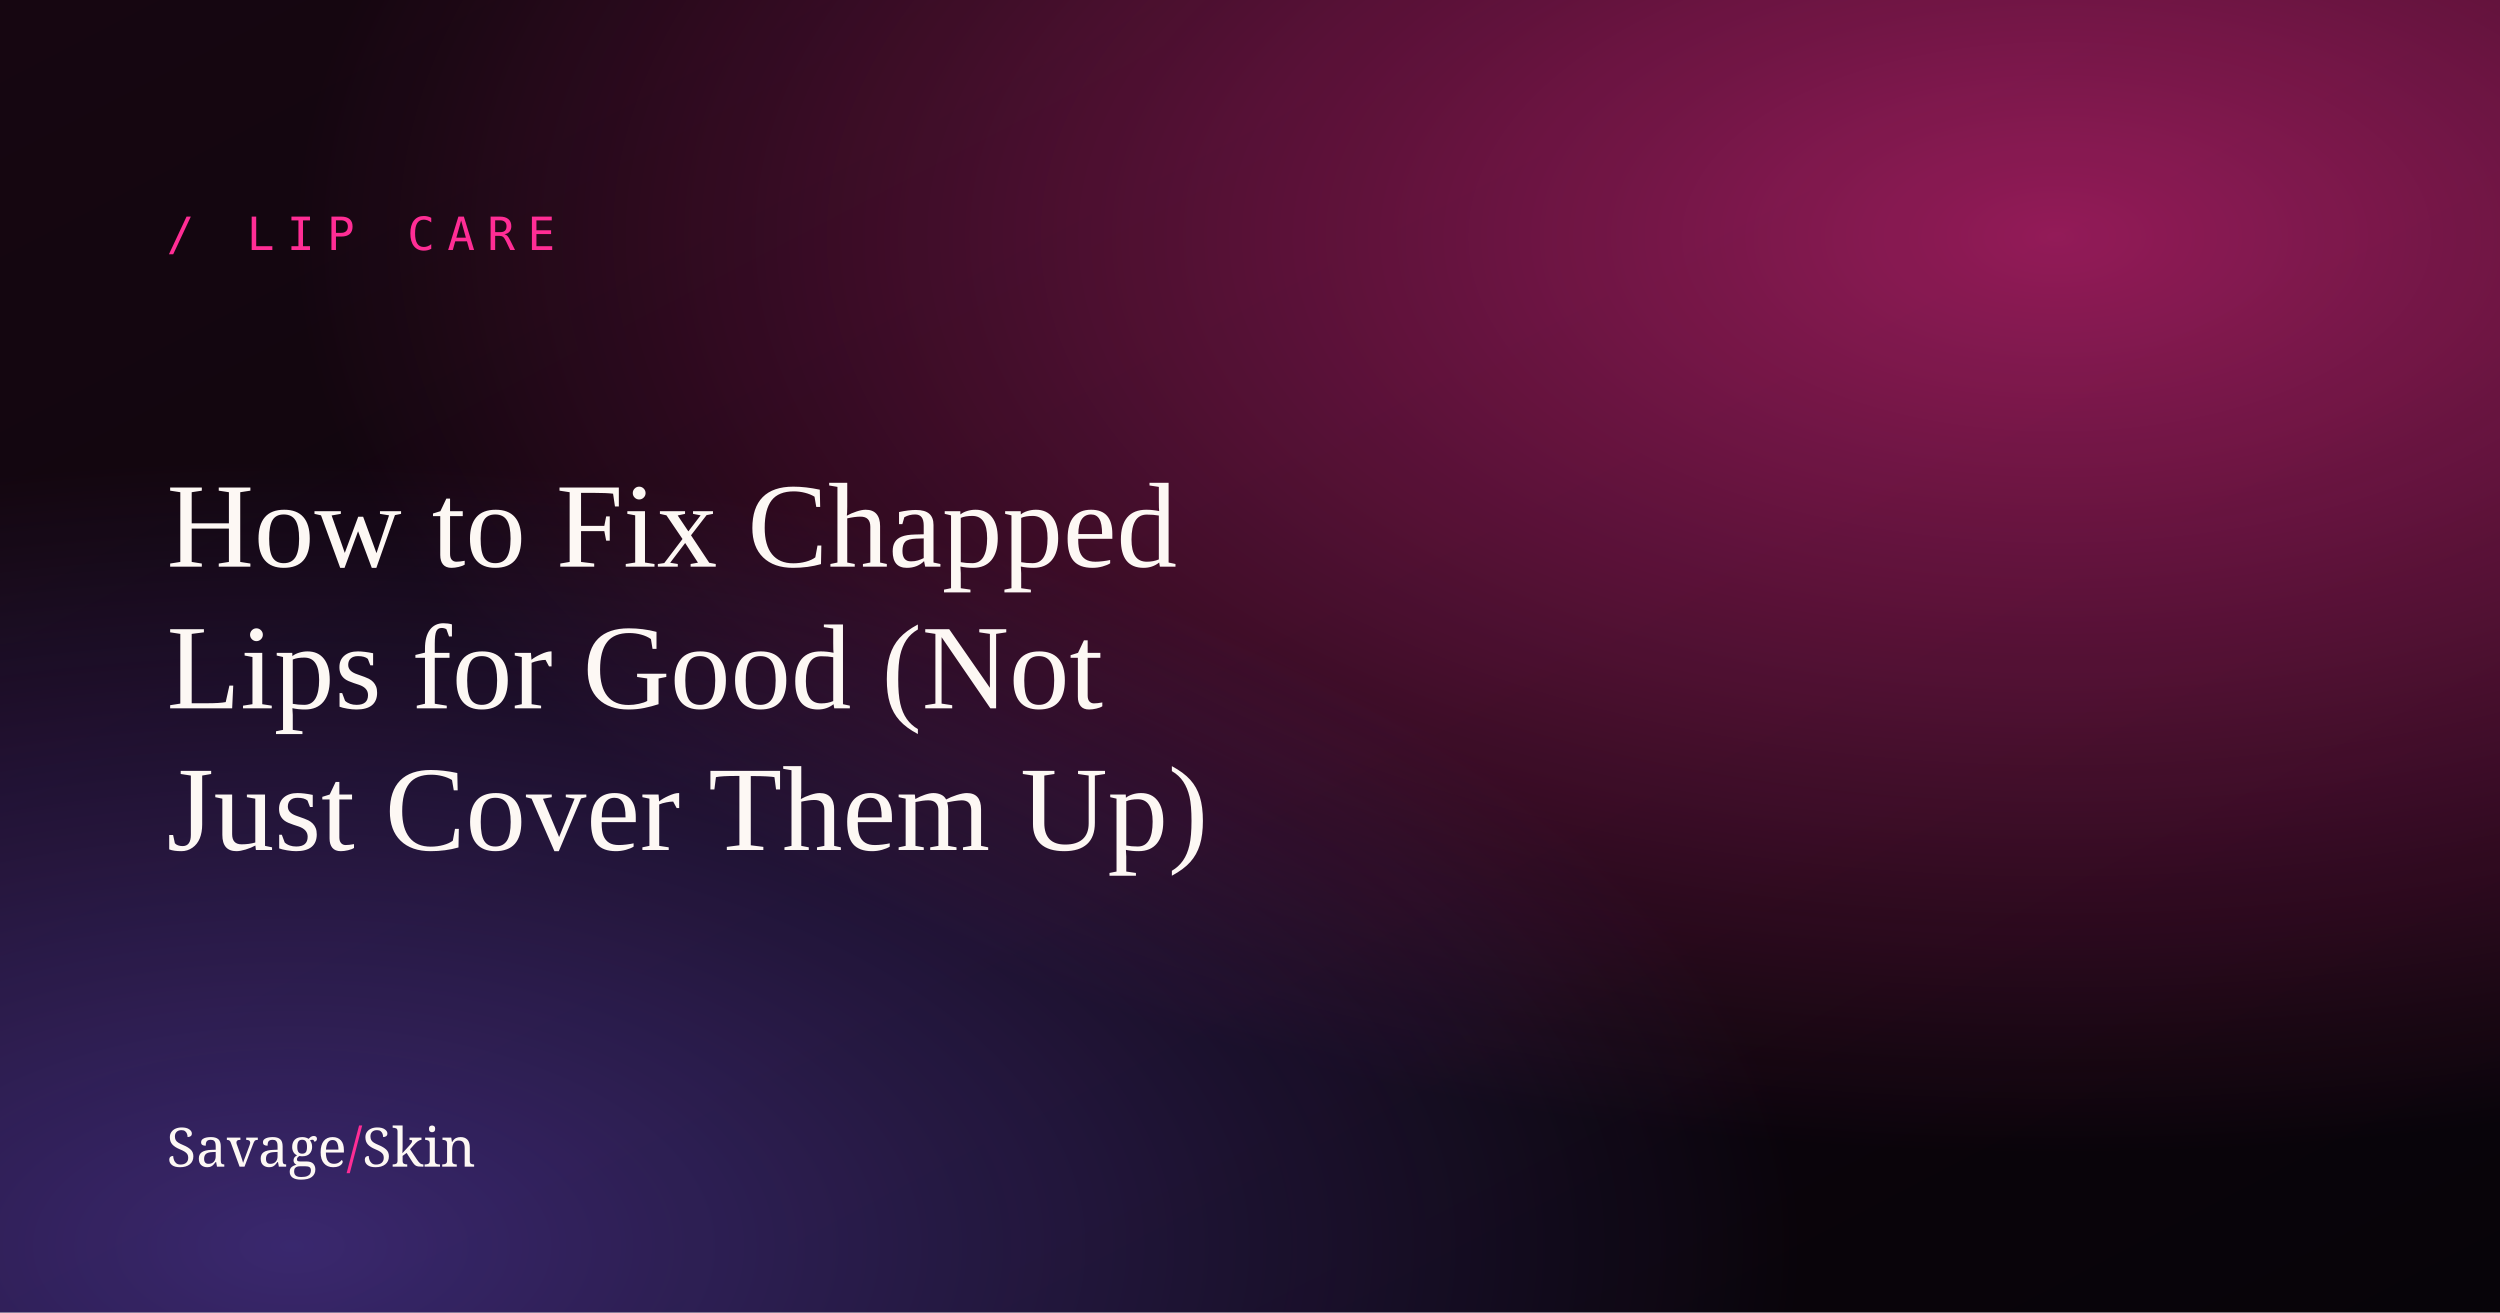
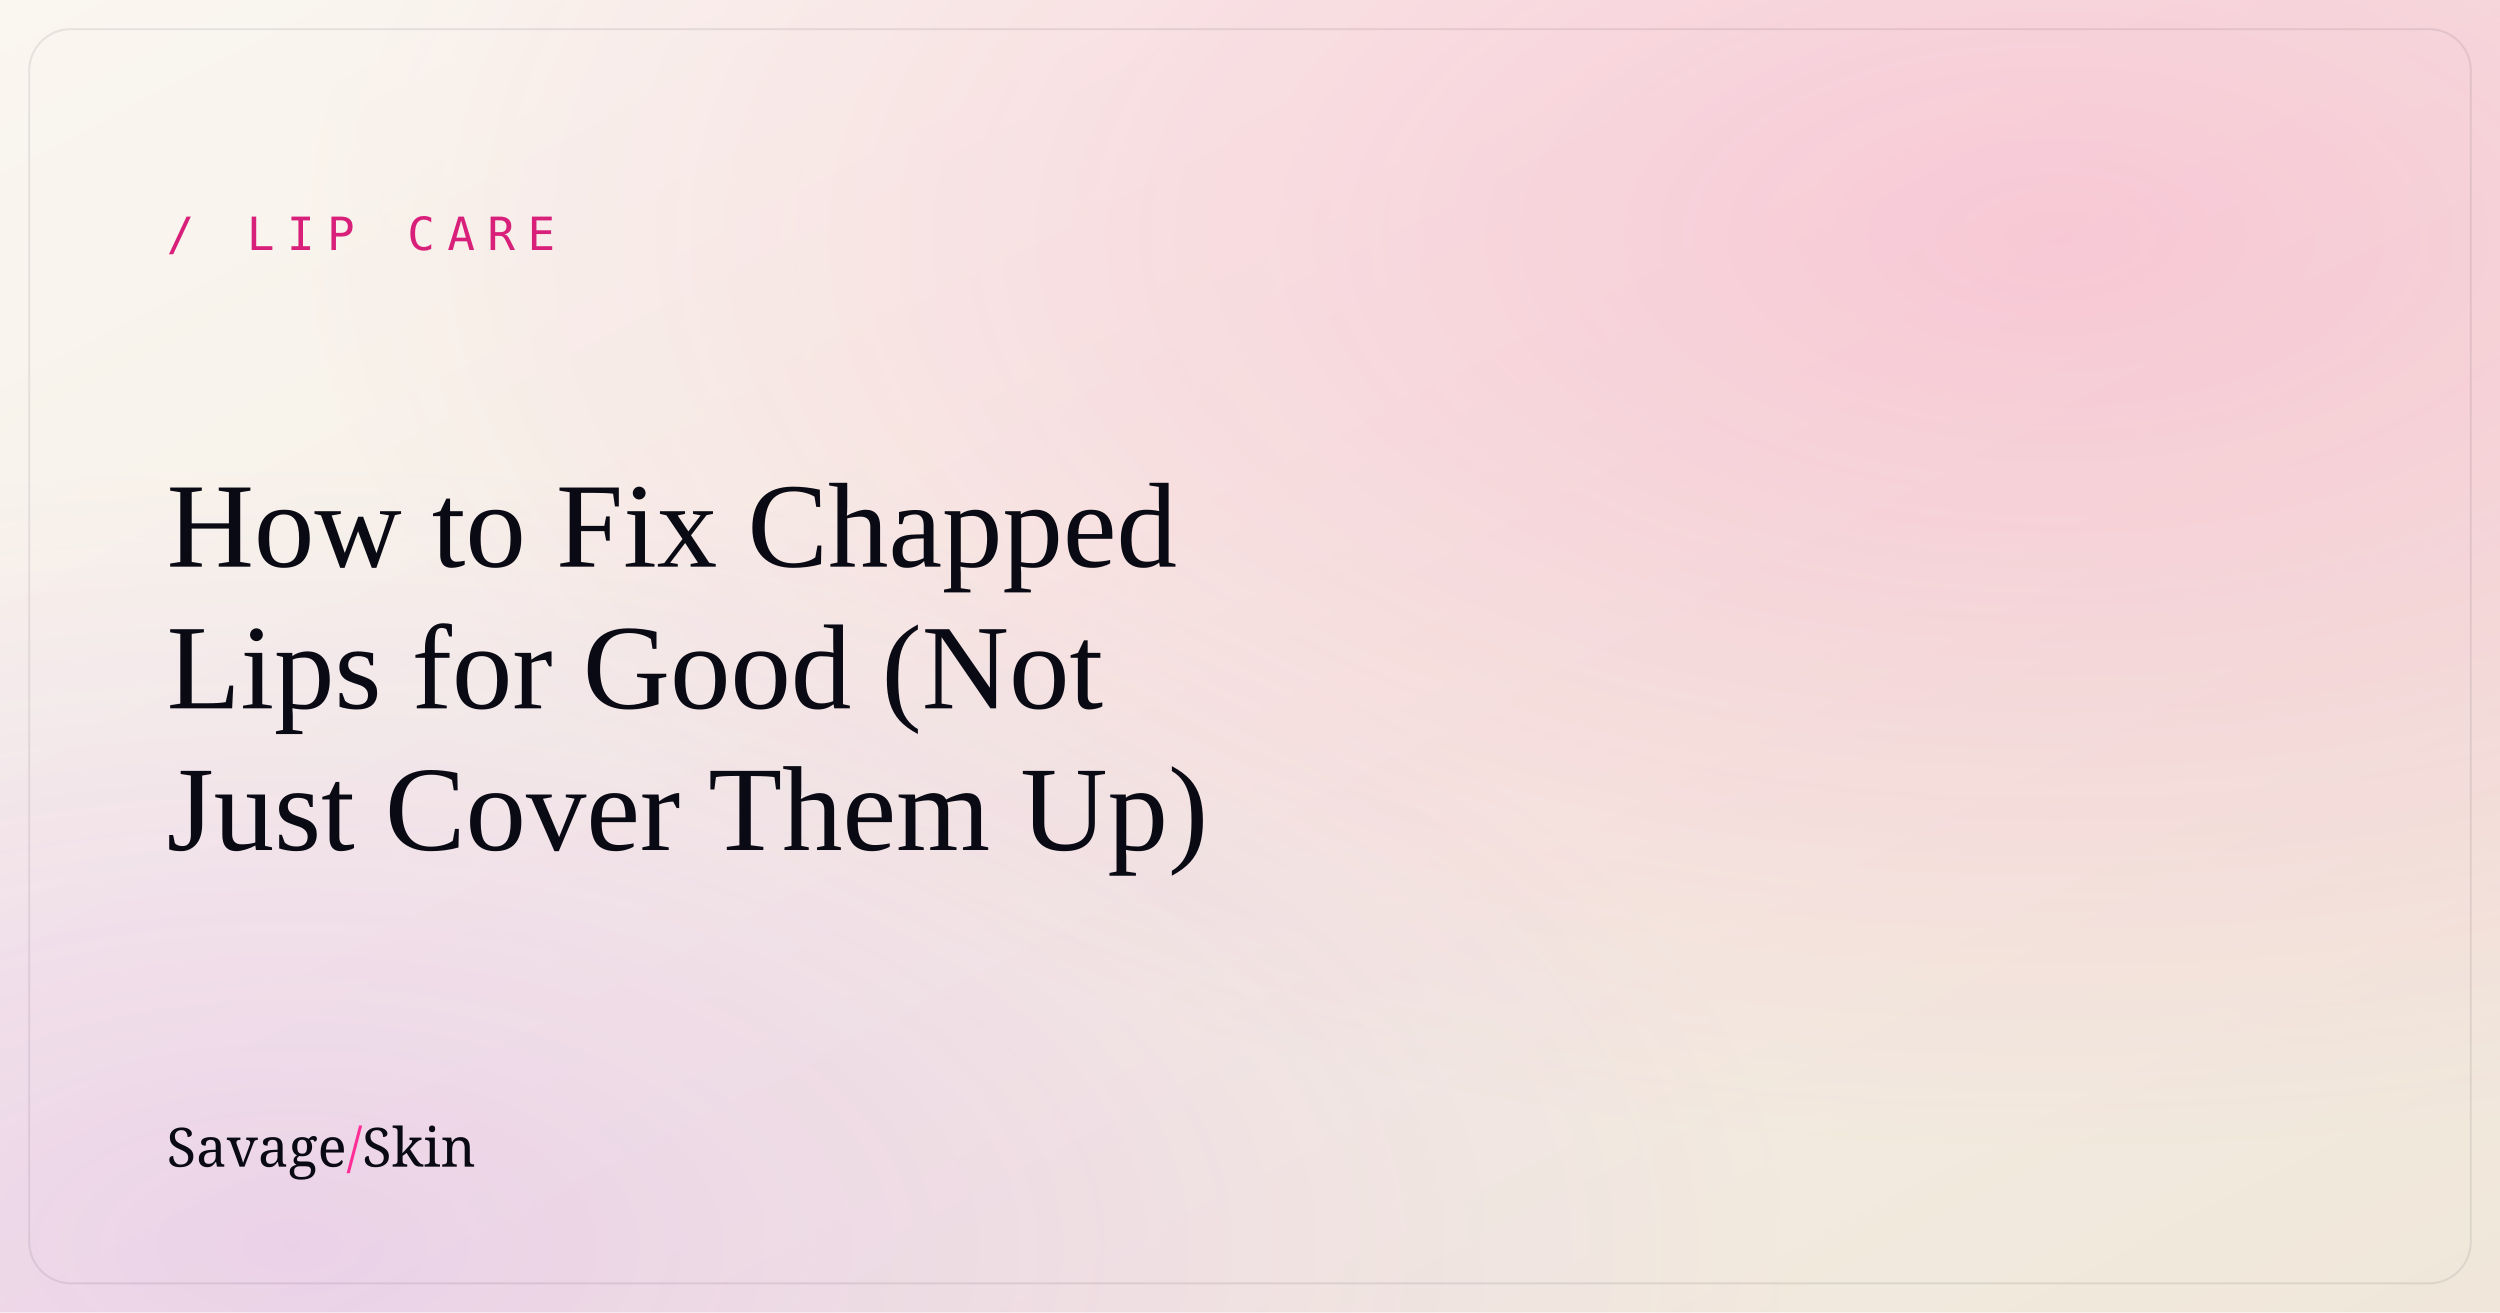
<svg xmlns="http://www.w3.org/2000/svg" viewBox="0 0 1200 630" width="1200" height="630" role="img">
  <defs>
    <linearGradient id="bg" x1="0" y1="0" x2="1" y2="1">
-       <stop offset="0" stop-color="#160611" />
-       <stop offset="1" stop-color="#070409" />
+       <stop offset="0" stop-color="#faf6f0" />
+       <stop offset="1" stop-color="#f0e7da" />
    </linearGradient>
    <radialGradient id="glow" cx="0.82" cy="0.18" r="0.7">
-       <stop offset="0" stop-color="#ff2d95" stop-opacity="0.55" />
+       <stop offset="0" stop-color="#ff2d95" stop-opacity="0.20" />
      <stop offset="1" stop-color="#ff2d95" stop-opacity="0" />
    </radialGradient>
    <radialGradient id="glow2" cx="0.12" cy="0.95" r="0.6">
-       <stop offset="0" stop-color="#7b5cff" stop-opacity="0.4" />
-       <stop offset="1" stop-color="#7b5cff" stop-opacity="0" />
+       <stop offset="0" stop-color="#b026ff" stop-opacity="0.14" />
+       <stop offset="1" stop-color="#b026ff" stop-opacity="0" />
    </radialGradient>
  </defs>
  <rect width="1200" height="630" fill="url(#bg)" />
  <rect width="1200" height="630" fill="url(#glow)" />
  <rect width="1200" height="630" fill="url(#glow2)" />
-   <text x="80" y="120" font-family="'JetBrains Mono', monospace" font-size="22" letter-spacing="6" fill="#ff2d95">/ LIP CARE</text>
-   <text font-family="Georgia, 'Times New Roman', serif" font-size="58" font-weight="500" fill="#fdf8f4">
+   <rect x="14" y="14" width="1172" height="602" rx="20" fill="none" stroke="#0a0a14" stroke-opacity="0.08" />
+   <text x="80" y="120" font-family="'JetBrains Mono', monospace" font-size="22" letter-spacing="6" fill="#d81f7a">/ LIP CARE</text>
+   <text font-family="Georgia, 'Times New Roman', serif" font-size="58" font-weight="500" fill="#0a0a14">
    <tspan x="80" y="272">How to Fix Chapped</tspan>
    <tspan x="80" y="340">Lips for Good (Not</tspan>
    <tspan x="80" y="408">Just Cover Them Up)</tspan>
  </text>
-   <text x="80" y="560" font-family="Georgia, serif" font-size="26" fill="#fdf8f4">Savage<tspan fill="#ff2d95">/</tspan>Skin</text>
+   <text x="80" y="560" font-family="Georgia, serif" font-size="26" fill="#0a0a14">Savage<tspan fill="#ff2d95">/</tspan>Skin</text>
</svg>
